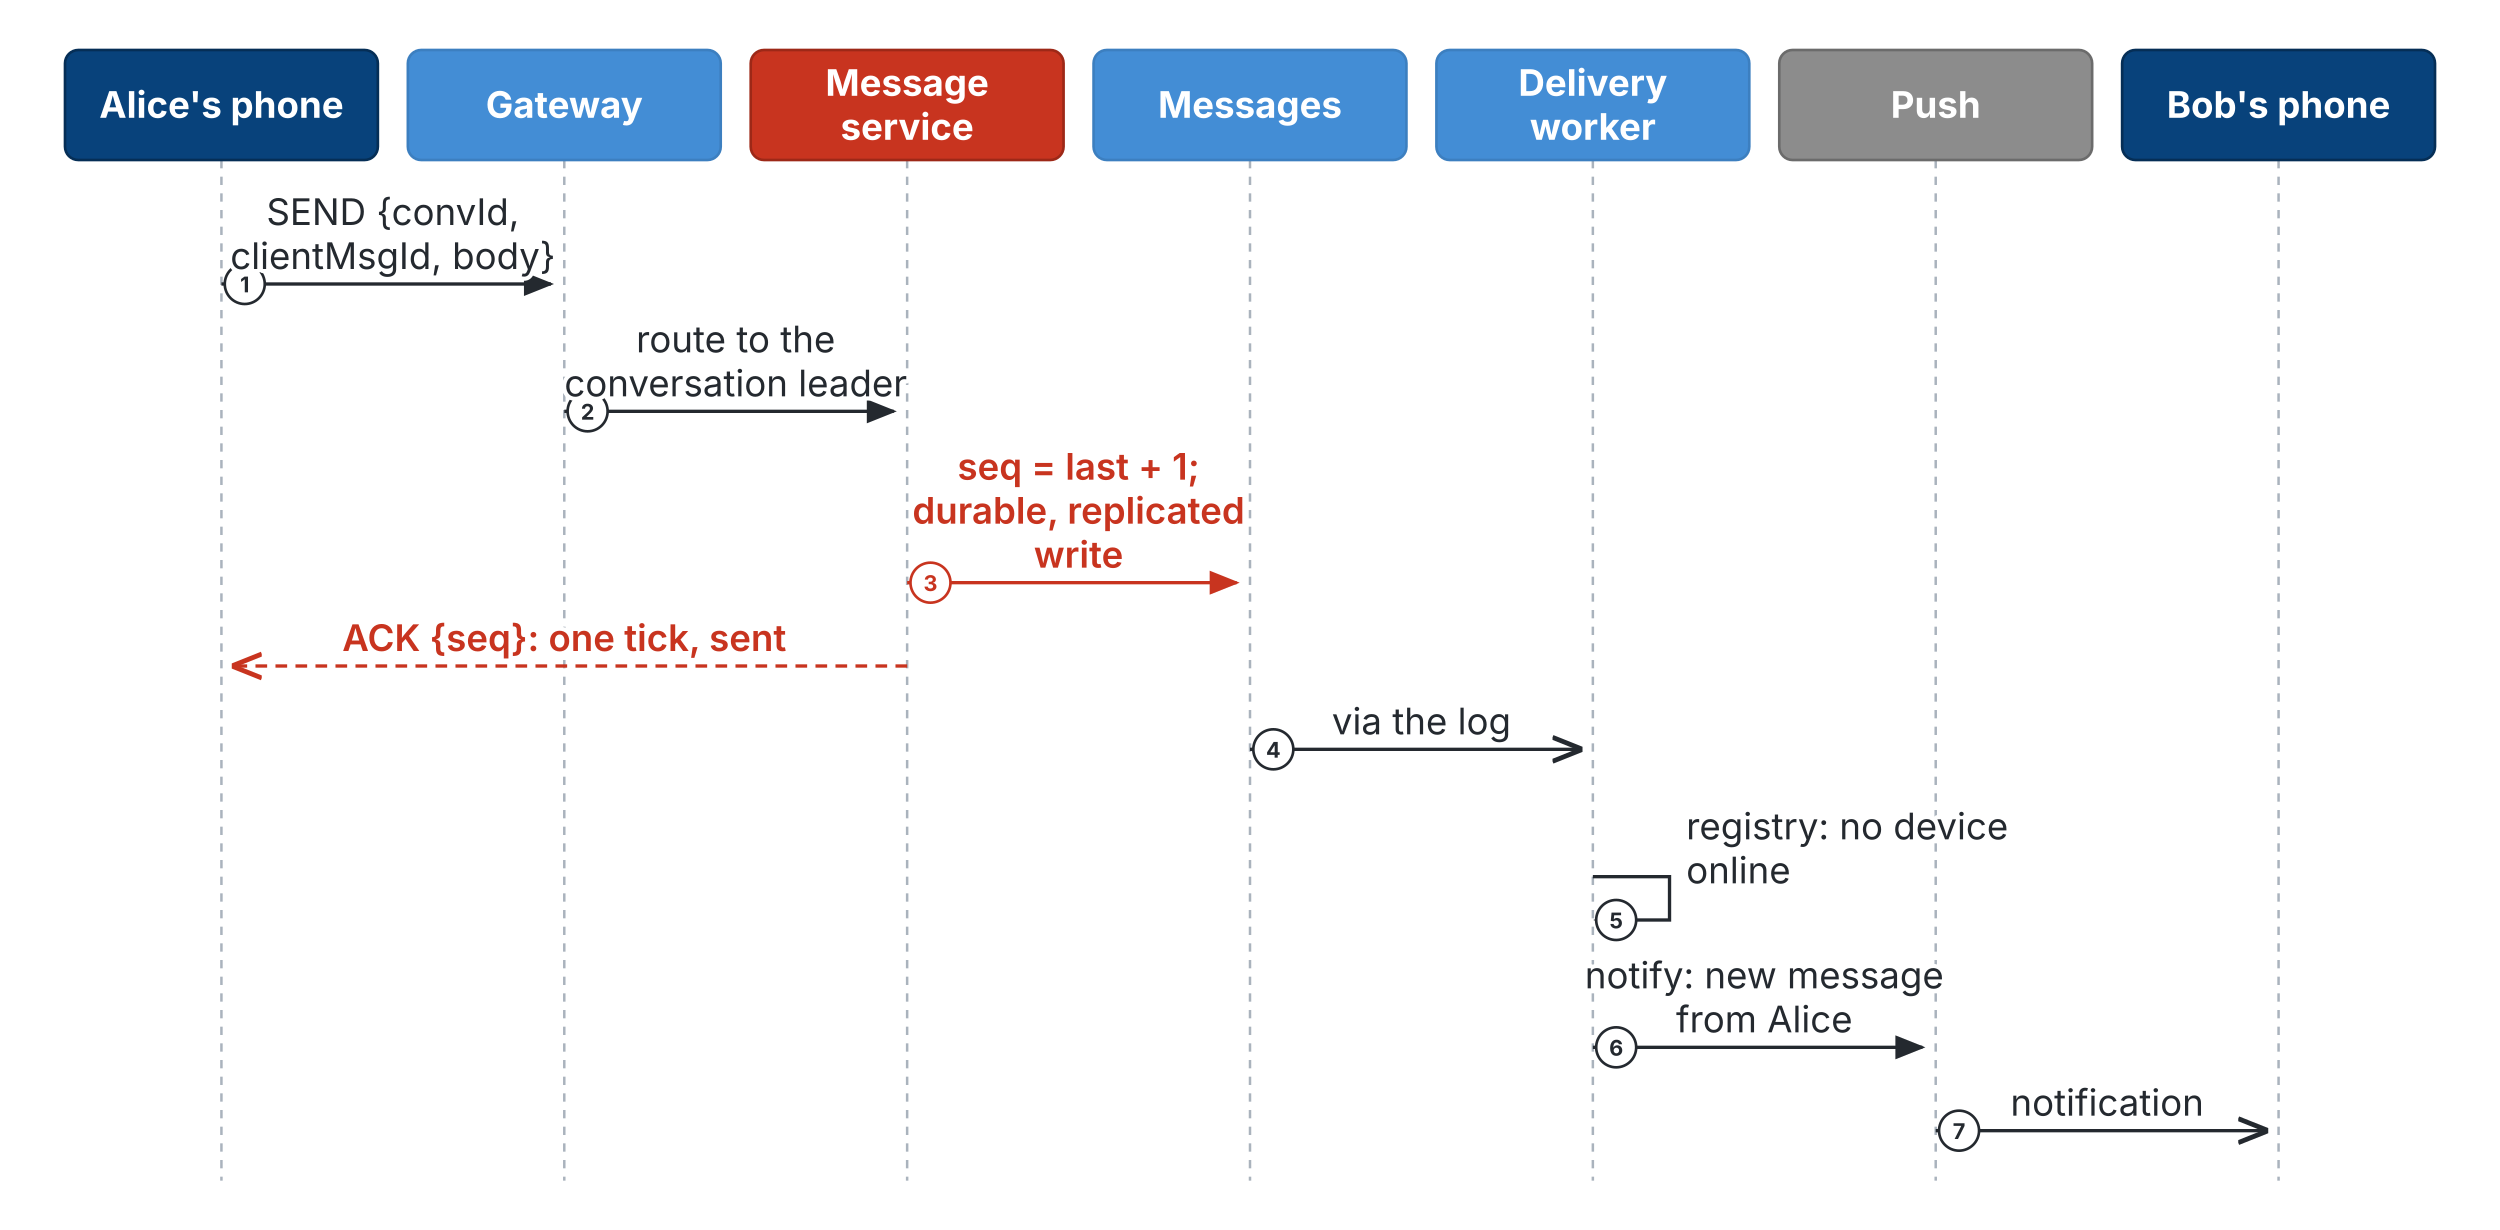
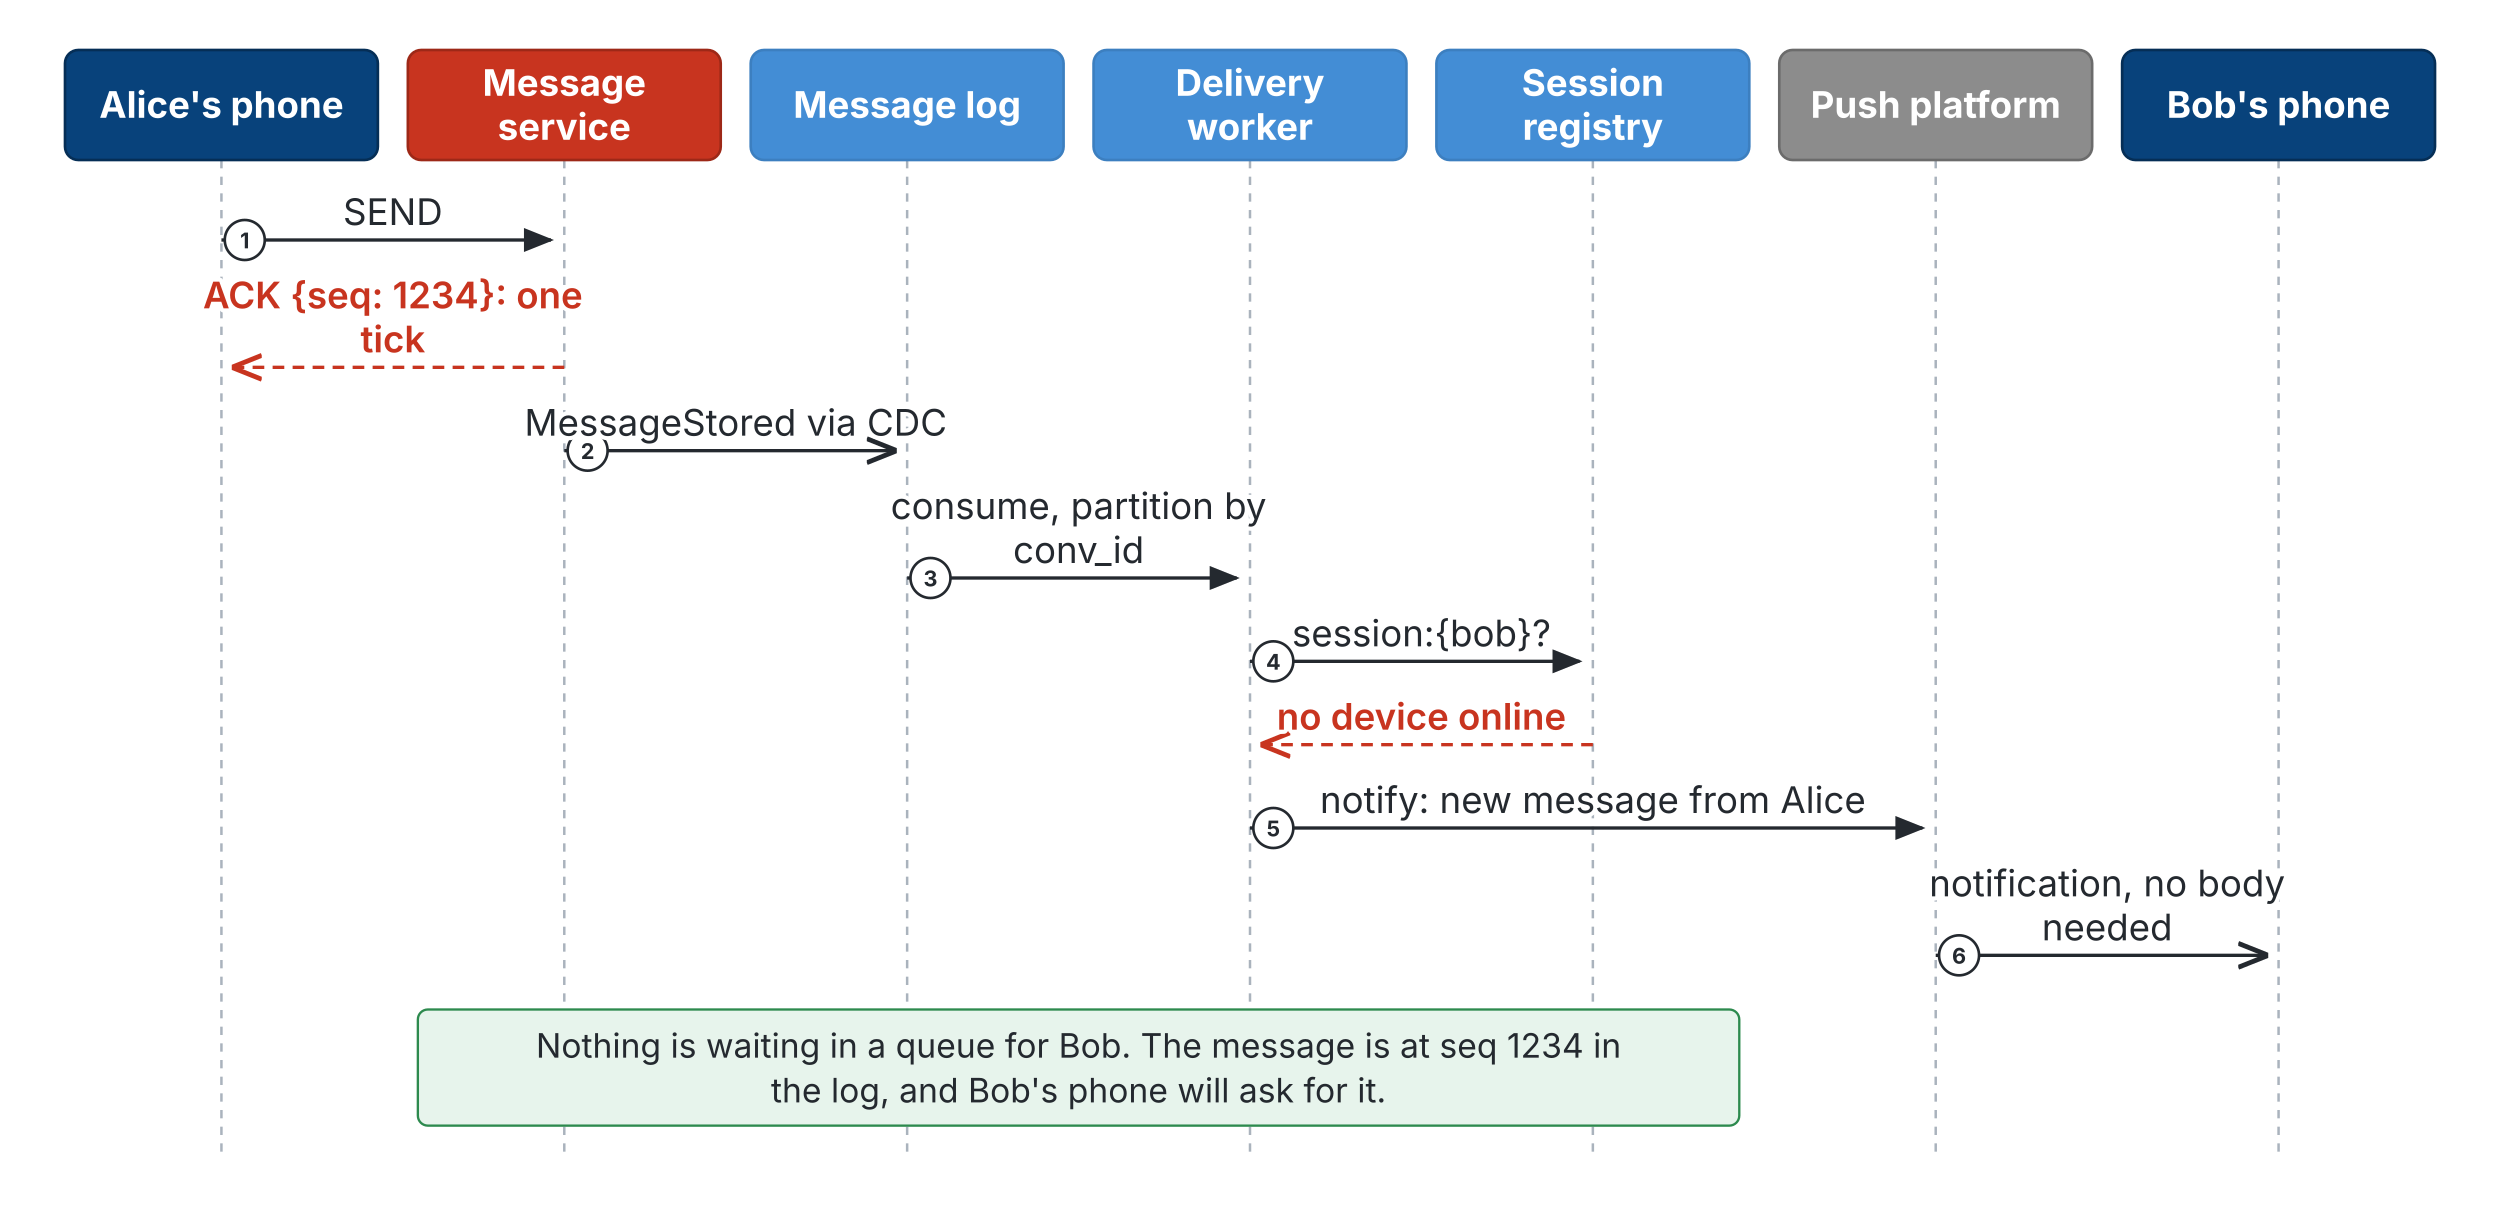
- <svg xmlns="http://www.w3.org/2000/svg" class="seq" viewBox="0 0 1500 738" width="1500" height="738">
+ <svg xmlns="http://www.w3.org/2000/svg" class="seq" viewBox="0 0 1500 723" width="1500" height="723">
  <defs>
-     <marker id="sq-f-24292f" viewBox="0 0 10 10" refX="9" refY="5" markerWidth="9" markerHeight="9" orient="auto">
-       <path d="M0,1 L10,5 L0,9 z" fill="#24292f" />
-     </marker>
-     <marker id="sq-o-24292f" viewBox="0 0 10 10" refX="9" refY="5" markerWidth="9" markerHeight="9" orient="auto">
-       <path d="M0,1 L10,5 L0,9" fill="none" stroke="#24292f" stroke-width="1.6" />
-     </marker>
    <marker id="sq-f-c8341f" viewBox="0 0 10 10" refX="9" refY="5" markerWidth="9" markerHeight="9" orient="auto">
      <path d="M0,1 L10,5 L0,9 z" fill="#c8341f" />
    </marker>
    <marker id="sq-o-c8341f" viewBox="0 0 10 10" refX="9" refY="5" markerWidth="9" markerHeight="9" orient="auto">
      <path d="M0,1 L10,5 L0,9" fill="none" stroke="#c8341f" stroke-width="1.6" />
    </marker>
    <marker id="sq-f-2d8a4e" viewBox="0 0 10 10" refX="9" refY="5" markerWidth="9" markerHeight="9" orient="auto">
      <path d="M0,1 L10,5 L0,9 z" fill="#2d8a4e" />
    </marker>
    <marker id="sq-o-2d8a4e" viewBox="0 0 10 10" refX="9" refY="5" markerWidth="9" markerHeight="9" orient="auto">
      <path d="M0,1 L10,5 L0,9" fill="none" stroke="#2d8a4e" stroke-width="1.6" />
    </marker>
+     <marker id="sq-f-24292f" viewBox="0 0 10 10" refX="9" refY="5" markerWidth="9" markerHeight="9" orient="auto">
+       <path d="M0,1 L10,5 L0,9 z" fill="#24292f" />
+     </marker>
+     <marker id="sq-o-24292f" viewBox="0 0 10 10" refX="9" refY="5" markerWidth="9" markerHeight="9" orient="auto">
+       <path d="M0,1 L10,5 L0,9" fill="none" stroke="#24292f" stroke-width="1.6" />
+     </marker>
  </defs>
-   <rect width="1500" height="738" fill="#ffffff" />
-   <line x1="132.857" y1="96" x2="132.857" y2="708.4" stroke="#aab3bd" stroke-width="1.5" stroke-dasharray="5 5" />
+   <rect width="1500" height="723" fill="#ffffff" />
+   <line x1="132.857" y1="96" x2="132.857" y2="692.88" stroke="#aab3bd" stroke-width="1.5" stroke-dasharray="5 5" />
  <rect x="39.0" y="30" width="187.714" height="66" rx="8" fill="#08427b" stroke="#052e56" stroke-width="1.6" />
  <text x="132.857" y="70.7" text-anchor="middle" font-family="Inter, Helvetica, Arial, sans-serif" font-size="22" font-weight="700" fill="#ffffff">Alice's phone</text>
-   <line x1="338.571" y1="96" x2="338.571" y2="708.4" stroke="#aab3bd" stroke-width="1.5" stroke-dasharray="5 5" />
-   <rect x="244.714" y="30" width="187.714" height="66" rx="8" fill="#438dd5" stroke="#3c7fc0" stroke-width="1.6" />
-   <text x="338.571" y="70.7" text-anchor="middle" font-family="Inter, Helvetica, Arial, sans-serif" font-size="22" font-weight="700" fill="#ffffff">Gateway</text>
-   <line x1="544.286" y1="96" x2="544.286" y2="708.4" stroke="#aab3bd" stroke-width="1.5" stroke-dasharray="5 5" />
-   <rect x="450.429" y="30" width="187.714" height="66" rx="8" fill="#c8341f" stroke="#9d2817" stroke-width="1.6" />
-   <text x="544.286" y="57.5" text-anchor="middle" font-family="Inter, Helvetica, Arial, sans-serif" font-size="22" font-weight="700" fill="#ffffff">Message</text>
-   <text x="544.286" y="83.9" text-anchor="middle" font-family="Inter, Helvetica, Arial, sans-serif" font-size="22" font-weight="700" fill="#ffffff">service</text>
-   <line x1="750.0" y1="96" x2="750.0" y2="708.4" stroke="#aab3bd" stroke-width="1.5" stroke-dasharray="5 5" />
+   <line x1="338.571" y1="96" x2="338.571" y2="692.88" stroke="#aab3bd" stroke-width="1.5" stroke-dasharray="5 5" />
+   <rect x="244.714" y="30" width="187.714" height="66" rx="8" fill="#c8341f" stroke="#9d2817" stroke-width="1.6" />
+   <text x="338.571" y="57.5" text-anchor="middle" font-family="Inter, Helvetica, Arial, sans-serif" font-size="22" font-weight="700" fill="#ffffff">Message</text>
+   <text x="338.571" y="83.9" text-anchor="middle" font-family="Inter, Helvetica, Arial, sans-serif" font-size="22" font-weight="700" fill="#ffffff">service</text>
+   <line x1="544.286" y1="96" x2="544.286" y2="692.88" stroke="#aab3bd" stroke-width="1.5" stroke-dasharray="5 5" />
+   <rect x="450.429" y="30" width="187.714" height="66" rx="8" fill="#438dd5" stroke="#3c7fc0" stroke-width="1.6" />
+   <text x="544.286" y="70.7" text-anchor="middle" font-family="Inter, Helvetica, Arial, sans-serif" font-size="22" font-weight="700" fill="#ffffff">Message log</text>
+   <line x1="750.0" y1="96" x2="750.0" y2="692.88" stroke="#aab3bd" stroke-width="1.5" stroke-dasharray="5 5" />
  <rect x="656.143" y="30" width="187.714" height="66" rx="8" fill="#438dd5" stroke="#3c7fc0" stroke-width="1.6" />
-   <text x="750.0" y="70.7" text-anchor="middle" font-family="Inter, Helvetica, Arial, sans-serif" font-size="22" font-weight="700" fill="#ffffff">Messages</text>
-   <line x1="955.714" y1="96" x2="955.714" y2="708.4" stroke="#aab3bd" stroke-width="1.5" stroke-dasharray="5 5" />
+   <text x="750.0" y="57.5" text-anchor="middle" font-family="Inter, Helvetica, Arial, sans-serif" font-size="22" font-weight="700" fill="#ffffff">Delivery</text>
+   <text x="750.0" y="83.9" text-anchor="middle" font-family="Inter, Helvetica, Arial, sans-serif" font-size="22" font-weight="700" fill="#ffffff">worker</text>
+   <line x1="955.714" y1="96" x2="955.714" y2="692.88" stroke="#aab3bd" stroke-width="1.5" stroke-dasharray="5 5" />
  <rect x="861.857" y="30" width="187.714" height="66" rx="8" fill="#438dd5" stroke="#3c7fc0" stroke-width="1.6" />
-   <text x="955.714" y="57.5" text-anchor="middle" font-family="Inter, Helvetica, Arial, sans-serif" font-size="22" font-weight="700" fill="#ffffff">Delivery</text>
-   <text x="955.714" y="83.9" text-anchor="middle" font-family="Inter, Helvetica, Arial, sans-serif" font-size="22" font-weight="700" fill="#ffffff">worker</text>
-   <line x1="1161.429" y1="96" x2="1161.429" y2="708.4" stroke="#aab3bd" stroke-width="1.5" stroke-dasharray="5 5" />
+   <text x="955.714" y="57.5" text-anchor="middle" font-family="Inter, Helvetica, Arial, sans-serif" font-size="22" font-weight="700" fill="#ffffff">Session</text>
+   <text x="955.714" y="83.9" text-anchor="middle" font-family="Inter, Helvetica, Arial, sans-serif" font-size="22" font-weight="700" fill="#ffffff">registry</text>
+   <line x1="1161.429" y1="96" x2="1161.429" y2="692.88" stroke="#aab3bd" stroke-width="1.5" stroke-dasharray="5 5" />
  <rect x="1067.571" y="30" width="187.714" height="66" rx="8" fill="#8c8c8c" stroke="#6b6b6b" stroke-width="1.6" />
-   <text x="1161.429" y="70.7" text-anchor="middle" font-family="Inter, Helvetica, Arial, sans-serif" font-size="22" font-weight="700" fill="#ffffff">Push</text>
-   <line x1="1367.143" y1="96" x2="1367.143" y2="708.4" stroke="#aab3bd" stroke-width="1.5" stroke-dasharray="5 5" />
+   <text x="1161.429" y="70.7" text-anchor="middle" font-family="Inter, Helvetica, Arial, sans-serif" font-size="22" font-weight="700" fill="#ffffff">Push platform</text>
+   <line x1="1367.143" y1="96" x2="1367.143" y2="692.88" stroke="#aab3bd" stroke-width="1.5" stroke-dasharray="5 5" />
  <rect x="1273.286" y="30" width="187.714" height="66" rx="8" fill="#08427b" stroke="#052e56" stroke-width="1.6" />
  <text x="1367.143" y="70.7" text-anchor="middle" font-family="Inter, Helvetica, Arial, sans-serif" font-size="22" font-weight="700" fill="#ffffff">Bob's phone</text>
-   <line x1="132.857" y1="170.4" x2="330.571" y2="170.4" stroke="#24292f" stroke-width="2" marker-end="url(#sq-f-24292f)" />
-   <circle cx="146.857" cy="170.4" r="12" fill="#ffffff" stroke="#24292f" stroke-width="1.6" />
-   <text x="146.857" y="175.4" text-anchor="middle" font-family="Inter, Helvetica, Arial, sans-serif" font-size="13" font-weight="700" fill="#24292f">1</text>
-   <text x="235.714" y="135.0" text-anchor="middle" font-family="Inter, Helvetica, Arial, sans-serif" font-size="22" fill="#24292f" font-weight="400" paint-order="stroke" stroke="#ffffff" stroke-width="5" stroke-linejoin="round">SEND {convId,</text>
-   <text x="235.714" y="161.4" text-anchor="middle" font-family="Inter, Helvetica, Arial, sans-serif" font-size="22" fill="#24292f" font-weight="400" paint-order="stroke" stroke="#ffffff" stroke-width="5" stroke-linejoin="round">clientMsgId, body}</text>
-   <line x1="338.571" y1="246.8" x2="536.286" y2="246.8" stroke="#24292f" stroke-width="2" marker-end="url(#sq-f-24292f)" />
-   <circle cx="352.571" cy="246.8" r="12" fill="#ffffff" stroke="#24292f" stroke-width="1.6" />
-   <text x="352.571" y="251.8" text-anchor="middle" font-family="Inter, Helvetica, Arial, sans-serif" font-size="13" font-weight="700" fill="#24292f">2</text>
-   <text x="441.429" y="211.4" text-anchor="middle" font-family="Inter, Helvetica, Arial, sans-serif" font-size="22" fill="#24292f" font-weight="400" paint-order="stroke" stroke="#ffffff" stroke-width="5" stroke-linejoin="round">route to the</text>
-   <text x="441.429" y="237.8" text-anchor="middle" font-family="Inter, Helvetica, Arial, sans-serif" font-size="22" fill="#24292f" font-weight="400" paint-order="stroke" stroke="#ffffff" stroke-width="5" stroke-linejoin="round">conversation leader</text>
-   <line x1="544.286" y1="349.6" x2="742.0" y2="349.6" stroke="#c8341f" stroke-width="2" marker-end="url(#sq-f-c8341f)" />
-   <circle cx="558.286" cy="349.6" r="12" fill="#ffffff" stroke="#c8341f" stroke-width="1.6" />
-   <text x="558.286" y="354.6" text-anchor="middle" font-family="Inter, Helvetica, Arial, sans-serif" font-size="13" font-weight="700" fill="#c8341f">3</text>
-   <text x="647.143" y="287.8" text-anchor="middle" font-family="Inter, Helvetica, Arial, sans-serif" font-size="22" fill="#c8341f" font-weight="600" paint-order="stroke" stroke="#ffffff" stroke-width="5" stroke-linejoin="round">seq = last + 1;</text>
-   <text x="647.143" y="314.2" text-anchor="middle" font-family="Inter, Helvetica, Arial, sans-serif" font-size="22" fill="#c8341f" font-weight="600" paint-order="stroke" stroke="#ffffff" stroke-width="5" stroke-linejoin="round">durable, replicated</text>
-   <text x="647.143" y="340.6" text-anchor="middle" font-family="Inter, Helvetica, Arial, sans-serif" font-size="22" fill="#c8341f" font-weight="600" paint-order="stroke" stroke="#ffffff" stroke-width="5" stroke-linejoin="round">write</text>
-   <line x1="544.286" y1="399.6" x2="140.857" y2="399.6" stroke="#c8341f" stroke-width="2" stroke-dasharray="7 5" marker-end="url(#sq-o-c8341f)" />
-   <text x="338.571" y="390.6" text-anchor="middle" font-family="Inter, Helvetica, Arial, sans-serif" font-size="22" fill="#c8341f" font-weight="600" paint-order="stroke" stroke="#ffffff" stroke-width="5" stroke-linejoin="round">ACK {seq}: one tick, sent</text>
-   <line x1="750.0" y1="449.6" x2="947.714" y2="449.6" stroke="#24292f" stroke-width="2" marker-end="url(#sq-o-24292f)" />
-   <circle cx="764.0" cy="449.6" r="12" fill="#ffffff" stroke="#24292f" stroke-width="1.6" />
-   <text x="764.0" y="454.6" text-anchor="middle" font-family="Inter, Helvetica, Arial, sans-serif" font-size="13" font-weight="700" fill="#24292f">4</text>
-   <text x="852.857" y="440.6" text-anchor="middle" font-family="Inter, Helvetica, Arial, sans-serif" font-size="22" fill="#24292f" font-weight="400" paint-order="stroke" stroke="#ffffff" stroke-width="5" stroke-linejoin="round">via the log</text>
-   <path d="M955.714,526.0 h46 v26 h-44" fill="none" stroke="#24292f" stroke-width="2" marker-end="url(#sq-f-24292f)" />
-   <circle cx="969.714" cy="552.0" r="12" fill="#ffffff" stroke="#24292f" stroke-width="1.6" />
-   <text x="969.714" y="557.0" text-anchor="middle" font-family="Inter, Helvetica, Arial, sans-serif" font-size="13" font-weight="700" fill="#24292f">5</text>
-   <text x="1011.714" y="503.6" text-anchor="start" font-family="Inter, Helvetica, Arial, sans-serif" font-size="22" fill="#24292f" font-weight="400" paint-order="stroke" stroke="#ffffff" stroke-width="5" stroke-linejoin="round">registry: no device</text>
-   <text x="1011.714" y="530.0" text-anchor="start" font-family="Inter, Helvetica, Arial, sans-serif" font-size="22" fill="#24292f" font-weight="400" paint-order="stroke" stroke="#ffffff" stroke-width="5" stroke-linejoin="round">online</text>
-   <line x1="955.714" y1="628.4" x2="1153.429" y2="628.4" stroke="#24292f" stroke-width="2" marker-end="url(#sq-f-24292f)" />
-   <circle cx="969.714" cy="628.4" r="12" fill="#ffffff" stroke="#24292f" stroke-width="1.6" />
-   <text x="969.714" y="633.4" text-anchor="middle" font-family="Inter, Helvetica, Arial, sans-serif" font-size="13" font-weight="700" fill="#24292f">6</text>
-   <text x="1058.571" y="593.0" text-anchor="middle" font-family="Inter, Helvetica, Arial, sans-serif" font-size="22" fill="#24292f" font-weight="400" paint-order="stroke" stroke="#ffffff" stroke-width="5" stroke-linejoin="round">notify: new message</text>
-   <text x="1058.571" y="619.4" text-anchor="middle" font-family="Inter, Helvetica, Arial, sans-serif" font-size="22" fill="#24292f" font-weight="400" paint-order="stroke" stroke="#ffffff" stroke-width="5" stroke-linejoin="round">from Alice</text>
-   <line x1="1161.429" y1="678.4" x2="1359.143" y2="678.4" stroke="#24292f" stroke-width="2" marker-end="url(#sq-o-24292f)" />
-   <circle cx="1175.429" cy="678.4" r="12" fill="#ffffff" stroke="#24292f" stroke-width="1.6" />
-   <text x="1175.429" y="683.4" text-anchor="middle" font-family="Inter, Helvetica, Arial, sans-serif" font-size="13" font-weight="700" fill="#24292f">7</text>
-   <text x="1264.286" y="669.4" text-anchor="middle" font-family="Inter, Helvetica, Arial, sans-serif" font-size="22" fill="#24292f" font-weight="400" paint-order="stroke" stroke="#ffffff" stroke-width="5" stroke-linejoin="round">notification</text>
+   <line x1="132.857" y1="144.0" x2="330.571" y2="144.0" stroke="#24292f" stroke-width="2" marker-end="url(#sq-f-24292f)" />
+   <circle cx="146.857" cy="144.0" r="12" fill="#ffffff" stroke="#24292f" stroke-width="1.6" />
+   <text x="146.857" y="149.0" text-anchor="middle" font-family="Inter, Helvetica, Arial, sans-serif" font-size="13" font-weight="700" fill="#24292f">1</text>
+   <text x="235.714" y="135.0" text-anchor="middle" font-family="Inter, Helvetica, Arial, sans-serif" font-size="22" fill="#24292f" font-weight="400" paint-order="stroke" stroke="#ffffff" stroke-width="5" stroke-linejoin="round">SEND</text>
+   <line x1="338.571" y1="220.4" x2="140.857" y2="220.4" stroke="#c8341f" stroke-width="2" stroke-dasharray="7 5" marker-end="url(#sq-o-c8341f)" />
+   <text x="235.714" y="185.0" text-anchor="middle" font-family="Inter, Helvetica, Arial, sans-serif" font-size="22" fill="#c8341f" font-weight="600" paint-order="stroke" stroke="#ffffff" stroke-width="5" stroke-linejoin="round">ACK {seq: 1234}: one</text>
+   <text x="235.714" y="211.4" text-anchor="middle" font-family="Inter, Helvetica, Arial, sans-serif" font-size="22" fill="#c8341f" font-weight="600" paint-order="stroke" stroke="#ffffff" stroke-width="5" stroke-linejoin="round">tick</text>
+   <line x1="338.571" y1="270.4" x2="536.286" y2="270.4" stroke="#24292f" stroke-width="2" marker-end="url(#sq-o-24292f)" />
+   <circle cx="352.571" cy="270.4" r="12" fill="#ffffff" stroke="#24292f" stroke-width="1.6" />
+   <text x="352.571" y="275.4" text-anchor="middle" font-family="Inter, Helvetica, Arial, sans-serif" font-size="13" font-weight="700" fill="#24292f">2</text>
+   <text x="441.429" y="261.4" text-anchor="middle" font-family="Inter, Helvetica, Arial, sans-serif" font-size="22" fill="#24292f" font-weight="400" paint-order="stroke" stroke="#ffffff" stroke-width="5" stroke-linejoin="round">MessageStored via CDC</text>
+   <line x1="544.286" y1="346.8" x2="742.0" y2="346.8" stroke="#24292f" stroke-width="2" marker-end="url(#sq-f-24292f)" />
+   <circle cx="558.286" cy="346.8" r="12" fill="#ffffff" stroke="#24292f" stroke-width="1.6" />
+   <text x="558.286" y="351.8" text-anchor="middle" font-family="Inter, Helvetica, Arial, sans-serif" font-size="13" font-weight="700" fill="#24292f">3</text>
+   <text x="647.143" y="311.4" text-anchor="middle" font-family="Inter, Helvetica, Arial, sans-serif" font-size="22" fill="#24292f" font-weight="400" paint-order="stroke" stroke="#ffffff" stroke-width="5" stroke-linejoin="round">consume, partition by</text>
+   <text x="647.143" y="337.8" text-anchor="middle" font-family="Inter, Helvetica, Arial, sans-serif" font-size="22" fill="#24292f" font-weight="400" paint-order="stroke" stroke="#ffffff" stroke-width="5" stroke-linejoin="round">conv_id</text>
+   <line x1="750.0" y1="396.8" x2="947.714" y2="396.8" stroke="#24292f" stroke-width="2" marker-end="url(#sq-f-24292f)" />
+   <circle cx="764.0" cy="396.8" r="12" fill="#ffffff" stroke="#24292f" stroke-width="1.6" />
+   <text x="764.0" y="401.8" text-anchor="middle" font-family="Inter, Helvetica, Arial, sans-serif" font-size="13" font-weight="700" fill="#24292f">4</text>
+   <text x="852.857" y="387.8" text-anchor="middle" font-family="Inter, Helvetica, Arial, sans-serif" font-size="22" fill="#24292f" font-weight="400" paint-order="stroke" stroke="#ffffff" stroke-width="5" stroke-linejoin="round">session:{bob}?</text>
+   <line x1="955.714" y1="446.8" x2="758.0" y2="446.8" stroke="#c8341f" stroke-width="2" stroke-dasharray="7 5" marker-end="url(#sq-o-c8341f)" />
+   <text x="852.857" y="437.8" text-anchor="middle" font-family="Inter, Helvetica, Arial, sans-serif" font-size="22" fill="#c8341f" font-weight="600" paint-order="stroke" stroke="#ffffff" stroke-width="5" stroke-linejoin="round">no device online</text>
+   <line x1="750.0" y1="496.8" x2="1153.429" y2="496.8" stroke="#24292f" stroke-width="2" marker-end="url(#sq-f-24292f)" />
+   <circle cx="764.0" cy="496.8" r="12" fill="#ffffff" stroke="#24292f" stroke-width="1.6" />
+   <text x="764.0" y="501.8" text-anchor="middle" font-family="Inter, Helvetica, Arial, sans-serif" font-size="13" font-weight="700" fill="#24292f">5</text>
+   <text x="955.714" y="487.8" text-anchor="middle" font-family="Inter, Helvetica, Arial, sans-serif" font-size="22" fill="#24292f" font-weight="400" paint-order="stroke" stroke="#ffffff" stroke-width="5" stroke-linejoin="round">notify: new message from Alice</text>
+   <line x1="1161.429" y1="573.2" x2="1359.143" y2="573.2" stroke="#24292f" stroke-width="2" marker-end="url(#sq-o-24292f)" />
+   <circle cx="1175.429" cy="573.2" r="12" fill="#ffffff" stroke="#24292f" stroke-width="1.6" />
+   <text x="1175.429" y="578.2" text-anchor="middle" font-family="Inter, Helvetica, Arial, sans-serif" font-size="13" font-weight="700" fill="#24292f">6</text>
+   <text x="1264.286" y="537.8" text-anchor="middle" font-family="Inter, Helvetica, Arial, sans-serif" font-size="22" fill="#24292f" font-weight="400" paint-order="stroke" stroke="#ffffff" stroke-width="5" stroke-linejoin="round">notification, no body</text>
+   <text x="1264.286" y="564.2" text-anchor="middle" font-family="Inter, Helvetica, Arial, sans-serif" font-size="22" fill="#24292f" font-weight="400" paint-order="stroke" stroke="#ffffff" stroke-width="5" stroke-linejoin="round">needed</text>
+   <rect x="250.714" y="605.7" width="792.857" height="69.68" rx="6" fill="#e7f4ec" stroke="#2d8a4e" stroke-width="1.4" />
+   <text x="647.143" y="634.6" text-anchor="middle" font-family="Inter, Helvetica, Arial, sans-serif" font-size="20.2" fill="#24292f">Nothing is waiting in a queue for Bob. The message is at seq 1234 in</text>
+   <text x="647.143" y="661.44" text-anchor="middle" font-family="Inter, Helvetica, Arial, sans-serif" font-size="20.2" fill="#24292f">the log, and Bob's phone will ask for it.</text>
</svg>
